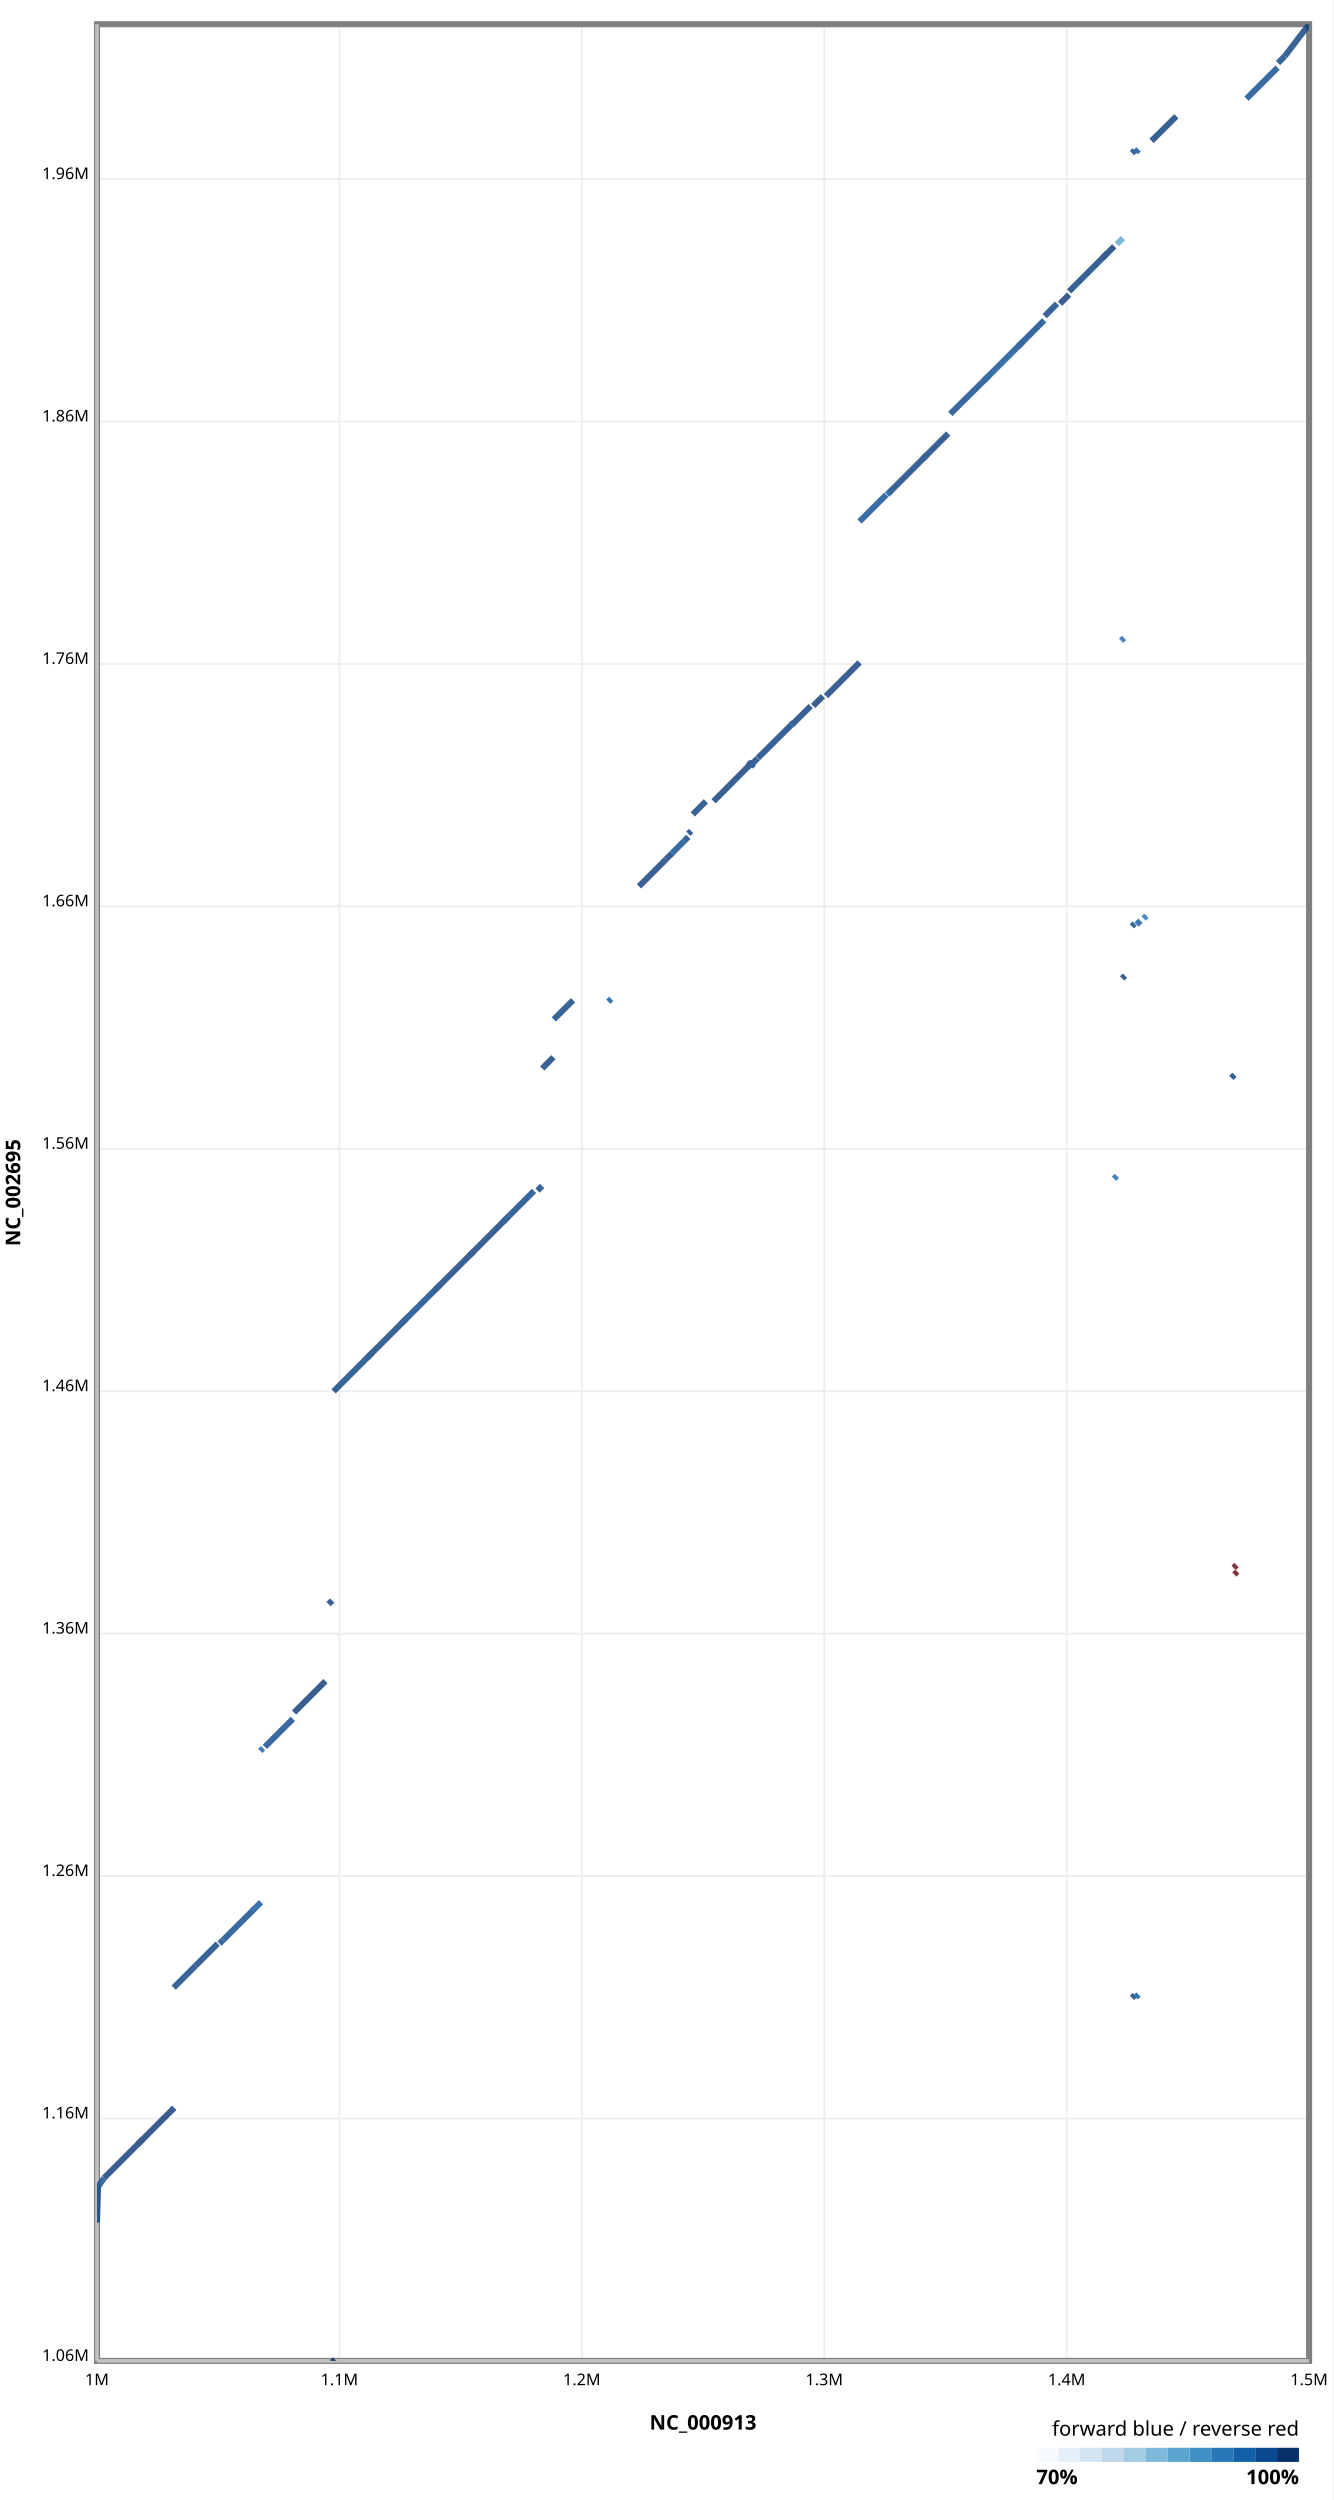
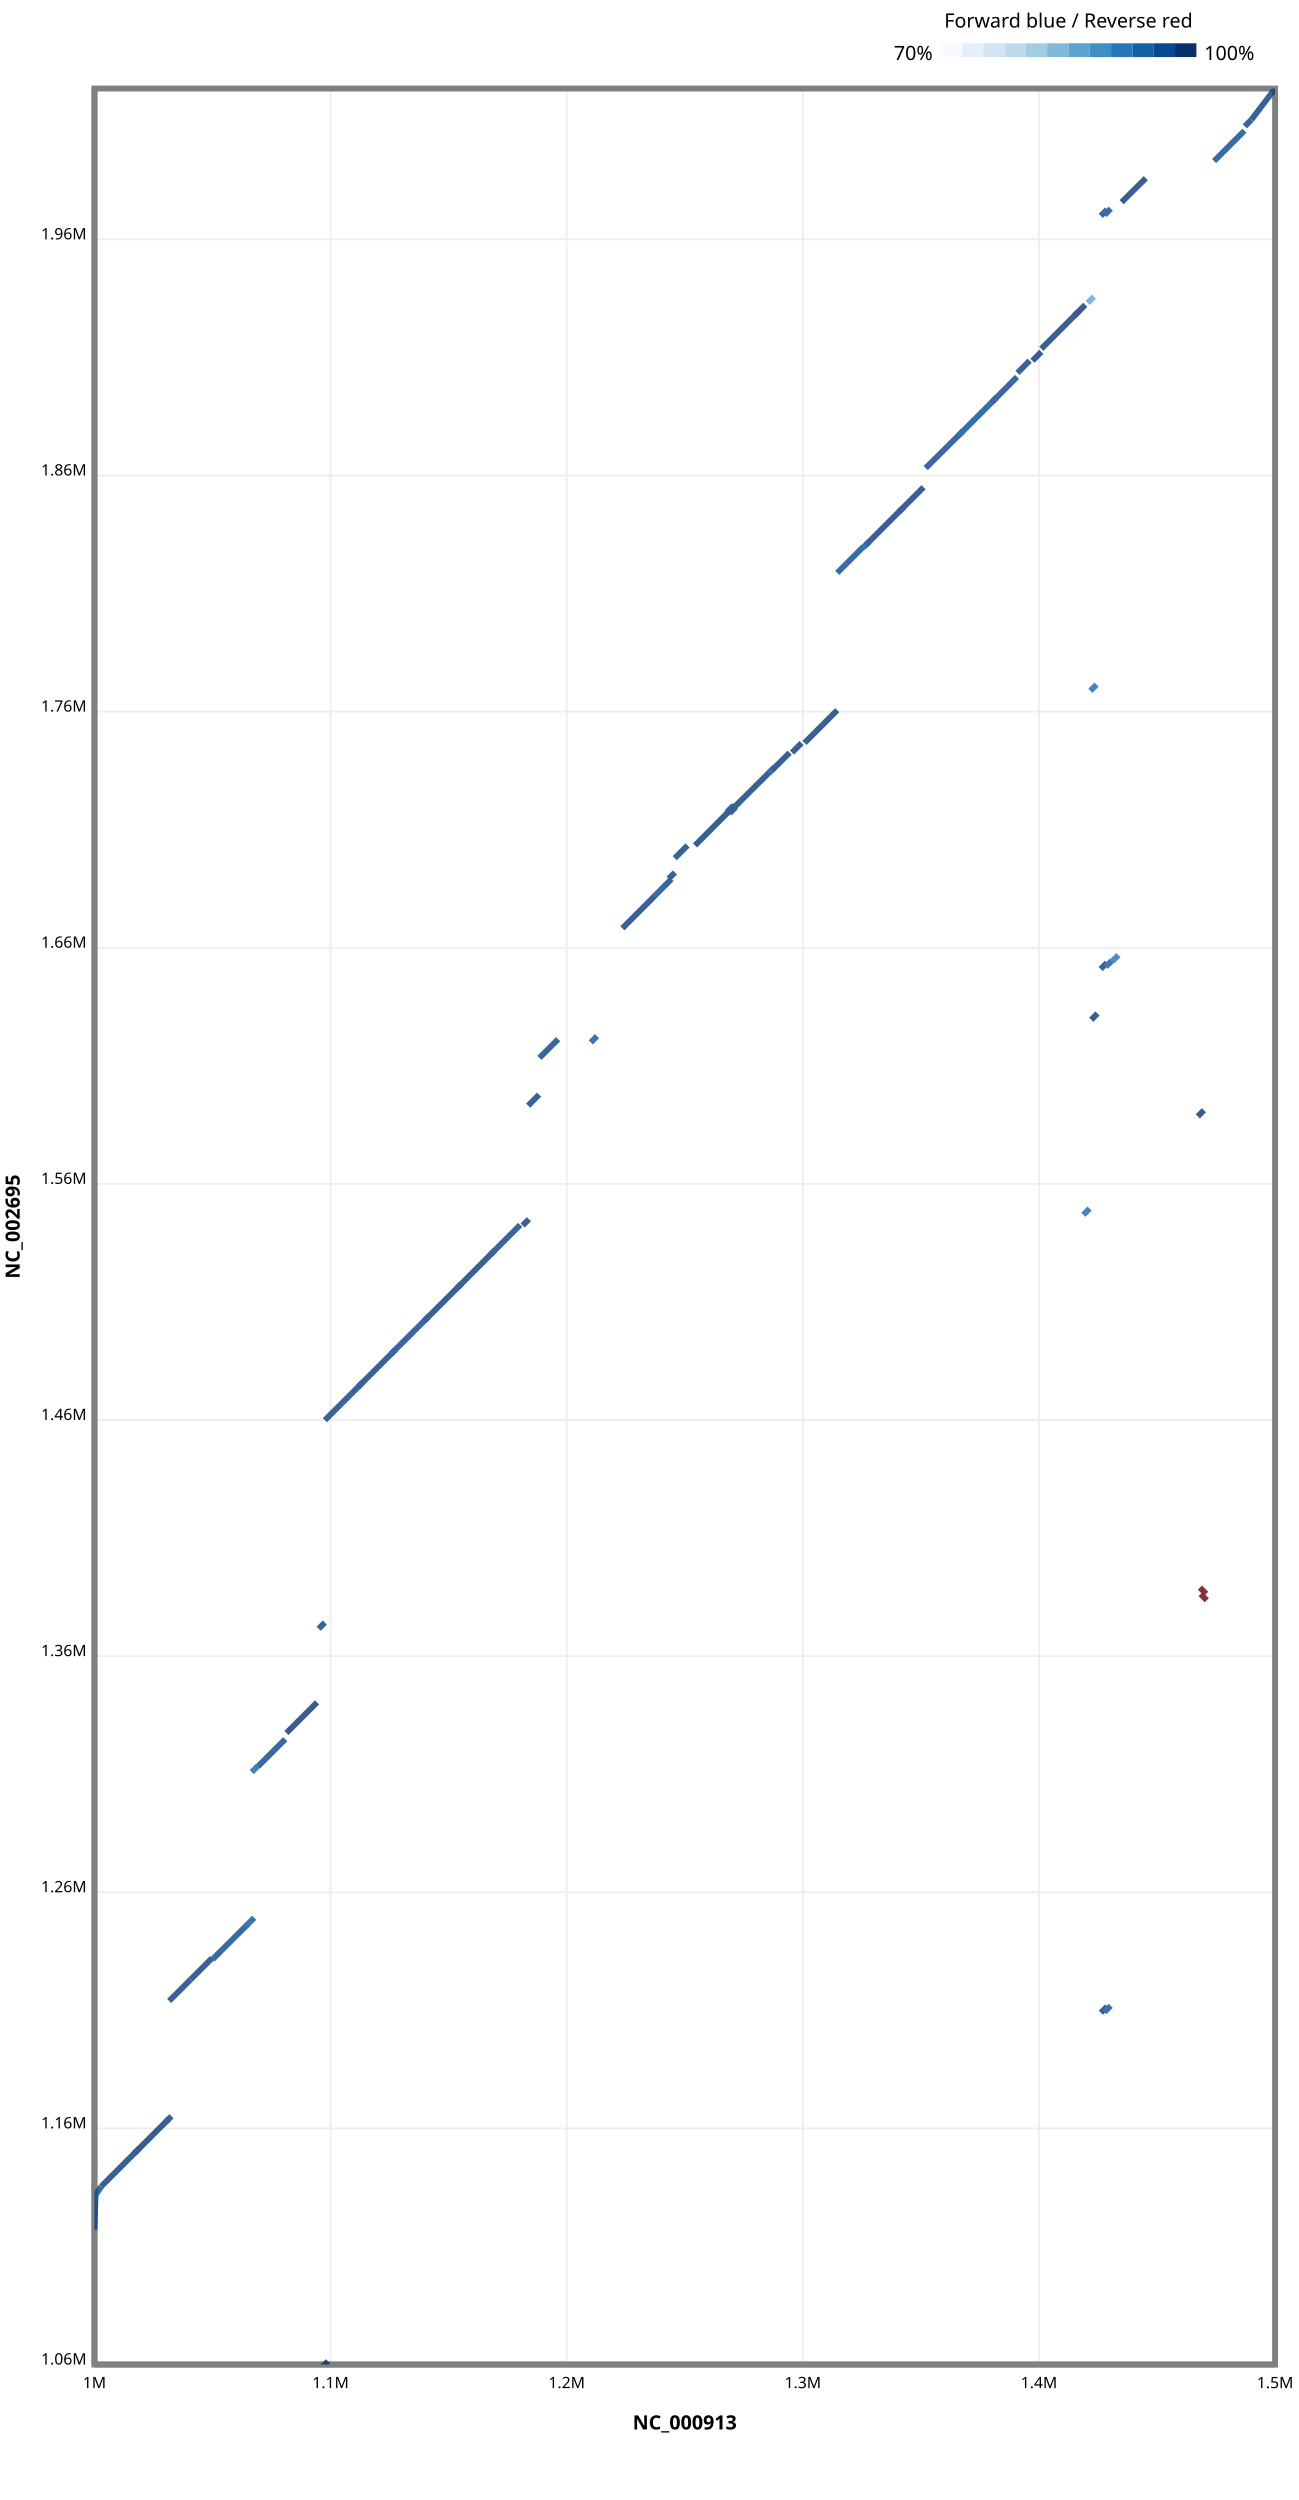
- <svg xmlns="http://www.w3.org/2000/svg" font-family="sans-serif" width="1320" height="2475" viewBox="0 0 1320 2475">
+ <svg xmlns="http://www.w3.org/2000/svg" font-family="sans-serif" width="1320" height="2541" viewBox="0 0 1320 2541">
  <rect width="100%" height="100%" fill="white" />
  <defs>
    <clipPath id="plot-clip">
-       <rect x="96.0" y="24.0" width="1200.0" height="2313.3" />
+       <rect x="96.0" y="90.0" width="1200.0" height="2313.3" />
    </clipPath>
  </defs>
  <g id="grid" stroke="#EDEDED" stroke-width="1.80">
-     <line x1="96.0" y1="24.0" x2="96.0" y2="2337.3" />
-     <line x1="336.0" y1="24.0" x2="336.0" y2="2337.3" />
-     <line x1="576.0" y1="24.0" x2="576.0" y2="2337.3" />
-     <line x1="816.0" y1="24.0" x2="816.0" y2="2337.3" />
-     <line x1="1056.0" y1="24.0" x2="1056.0" y2="2337.3" />
-     <line x1="1296.0" y1="24.0" x2="1296.0" y2="2337.3" />
-     <line x1="96.0" y1="2337.3" x2="1296.0" y2="2337.3" />
-     <line x1="96.0" y1="2097.3" x2="1296.0" y2="2097.3" />
-     <line x1="96.0" y1="1857.3" x2="1296.0" y2="1857.3" />
-     <line x1="96.0" y1="1617.3" x2="1296.0" y2="1617.3" />
-     <line x1="96.0" y1="1377.3" x2="1296.0" y2="1377.3" />
-     <line x1="96.0" y1="1137.3" x2="1296.0" y2="1137.3" />
-     <line x1="96.0" y1="897.3" x2="1296.0" y2="897.3" />
-     <line x1="96.0" y1="657.3" x2="1296.0" y2="657.3" />
-     <line x1="96.0" y1="417.3" x2="1296.0" y2="417.3" />
-     <line x1="96.0" y1="177.3" x2="1296.0" y2="177.3" />
+     <line x1="96.0" y1="90.0" x2="96.0" y2="2403.3" />
+     <line x1="336.0" y1="90.0" x2="336.0" y2="2403.3" />
+     <line x1="576.0" y1="90.0" x2="576.0" y2="2403.3" />
+     <line x1="816.0" y1="90.0" x2="816.0" y2="2403.3" />
+     <line x1="1056.0" y1="90.0" x2="1056.0" y2="2403.3" />
+     <line x1="1296.0" y1="90.0" x2="1296.0" y2="2403.3" />
+     <line x1="96.0" y1="2403.3" x2="1296.0" y2="2403.3" />
+     <line x1="96.0" y1="2163.3" x2="1296.0" y2="2163.3" />
+     <line x1="96.0" y1="1923.3" x2="1296.0" y2="1923.3" />
+     <line x1="96.0" y1="1683.3" x2="1296.0" y2="1683.3" />
+     <line x1="96.0" y1="1443.3" x2="1296.0" y2="1443.3" />
+     <line x1="96.0" y1="1203.3" x2="1296.0" y2="1203.3" />
+     <line x1="96.0" y1="963.3" x2="1296.0" y2="963.3" />
+     <line x1="96.0" y1="723.3" x2="1296.0" y2="723.3" />
+     <line x1="96.0" y1="483.3" x2="1296.0" y2="483.3" />
+     <line x1="96.0" y1="243.3" x2="1296.0" y2="243.3" />
  </g>
-   <rect x="96.0" y="24.0" width="1200.0" height="2313.3" fill="none" stroke="#808080" stroke-width="6.0" />
-   <g id="separators" stroke="#C0C0C0" stroke-width="3.60">
-     <line x1="96.0" y1="24.0" x2="96.0" y2="2337.3" />
-     <line x1="96.0" y1="2337.3" x2="1296.0" y2="2337.3" />
+   <rect x="96.0" y="90.0" width="1200.0" height="2313.3" fill="none" stroke="#808080" stroke-width="6.0" />
+   <g id="separators" stroke="#808080" stroke-width="6.0">
+     <line x1="96.0" y1="90.0" x2="96.0" y2="2403.3" />
+     <line x1="96.0" y1="2403.3" x2="1296.0" y2="2403.3" />
  </g>
  <g id="segments" stroke-width="6.0" opacity="0.8" clip-path="url(#plot-clip)">
-     <line x1="96.0" y1="2200.4" x2="97.2" y2="2162.0" stroke="#084185" />
-     <line x1="96.0" y1="2166.7" x2="103.0" y2="2156.2" stroke="#08458A" />
-     <line x1="103.0" y1="2156.2" x2="141.4" y2="2117.8" stroke="#083878" />
-     <line x1="136.6" y1="2122.6" x2="172.0" y2="2087.2" stroke="#083472" />
-     <line x1="169.7" y1="2089.5" x2="172.5" y2="2086.7" stroke="#083A7A" />
-     <line x1="171.9" y1="1967.8" x2="193.7" y2="1946.0" stroke="#083E80" />
-     <line x1="193.7" y1="1946.0" x2="215.5" y2="1924.2" stroke="#083B7C" />
-     <line x1="217.3" y1="1924.2" x2="221.0" y2="1920.5" stroke="#08468B" />
-     <line x1="221.0" y1="1920.5" x2="251.7" y2="1889.9" stroke="#08468C" />
-     <line x1="249.7" y1="1891.8" x2="258.4" y2="1883.2" stroke="#0A539E" />
-     <line x1="257.6" y1="1733.4" x2="260.5" y2="1730.6" stroke="#1460A8" />
-     <line x1="262.2" y1="1729.4" x2="289.9" y2="1701.7" stroke="#084488" />
-     <line x1="291.1" y1="1695.4" x2="322.2" y2="1664.3" stroke="#083573" />
-     <line x1="325.2" y1="1588.1" x2="328.9" y2="1584.5" stroke="#083C7D" />
-     <line x1="328.8" y1="2338.6" x2="331.6" y2="2335.7" stroke="#08306B" />
-     <line x1="330.2" y1="1377.5" x2="368.6" y2="1339.1" stroke="#083D7E" />
-     <line x1="363.8" y1="1343.9" x2="402.2" y2="1305.5" stroke="#083B7B" />
-     <line x1="397.4" y1="1310.2" x2="435.8" y2="1271.9" stroke="#084185" />
-     <line x1="431.0" y1="1276.7" x2="469.4" y2="1238.4" stroke="#083A7A" />
-     <line x1="464.7" y1="1243.1" x2="503.0" y2="1204.7" stroke="#083979" />
-     <line x1="498.2" y1="1209.5" x2="528.7" y2="1179.0" stroke="#083F81" />
-     <line x1="532.1" y1="1178.7" x2="536.7" y2="1174.1" stroke="#083C7D" />
-     <line x1="536.8" y1="1057.8" x2="547.9" y2="1046.6" stroke="#083B7B" />
-     <line x1="548.3" y1="1009.2" x2="567.3" y2="990.2" stroke="#083E7F" />
-     <line x1="602.2" y1="991.7" x2="605.1" y2="988.9" stroke="#08529C" />
-     <line x1="632.6" y1="877.5" x2="659.7" y2="850.4" stroke="#083979" />
-     <line x1="659.6" y1="850.4" x2="665.5" y2="844.6" stroke="#083876" />
-     <line x1="665.4" y1="844.6" x2="677.2" y2="832.7" stroke="#08478D" />
-     <line x1="677.2" y1="832.8" x2="681.4" y2="828.5" stroke="#083C7D" />
-     <line x1="681.4" y1="825.4" x2="684.2" y2="822.6" stroke="#083B7B" />
-     <line x1="685.8" y1="806.3" x2="698.8" y2="793.3" stroke="#083B7B" />
-     <line x1="706.4" y1="793.3" x2="743.7" y2="755.8" stroke="#083878" />
-     <line x1="739.9" y1="759.6" x2="743.7" y2="755.8" stroke="#083776" />
-     <line x1="740.9" y1="757.3" x2="743.7" y2="754.5" stroke="#083F81" />
-     <line x1="740.7" y1="758.8" x2="743.5" y2="756.0" stroke="#083877" />
-     <line x1="742.7" y1="758.1" x2="745.5" y2="755.3" stroke="#084286" />
-     <line x1="742.6" y1="757.0" x2="745.4" y2="754.1" stroke="#083D7F" />
-     <line x1="743.3" y1="758.8" x2="746.1" y2="756.0" stroke="#083878" />
-     <line x1="745.2" y1="755.6" x2="750.0" y2="750.8" stroke="#083C7D" />
-     <line x1="750.2" y1="750.6" x2="784.8" y2="716.2" stroke="#083A7A" />
-     <line x1="783.0" y1="718.1" x2="785.8" y2="715.3" stroke="#084D97" />
-     <line x1="784.5" y1="717.0" x2="802.6" y2="699.0" stroke="#083A7A" />
-     <line x1="805.0" y1="698.9" x2="814.7" y2="689.2" stroke="#083776" />
-     <line x1="817.7" y1="689.1" x2="851.0" y2="655.8" stroke="#083A7A" />
-     <line x1="850.9" y1="516.3" x2="877.4" y2="489.8" stroke="#08488E" />
-     <line x1="878.1" y1="489.8" x2="882.4" y2="485.5" stroke="#0A539E" />
-     <line x1="879.9" y1="488.0" x2="918.3" y2="449.6" stroke="#083C7D" />
-     <line x1="913.5" y1="454.4" x2="938.7" y2="429.2" stroke="#083A7A" />
-     <line x1="940.8" y1="409.8" x2="979.2" y2="371.7" stroke="#084387" />
-     <line x1="974.4" y1="376.5" x2="1012.8" y2="338.1" stroke="#084B93" />
-     <line x1="1008.0" y1="342.9" x2="1033.7" y2="317.1" stroke="#084488" />
-     <line x1="1034.2" y1="313.0" x2="1046.5" y2="300.6" stroke="#083C7E" />
-     <line x1="1049.4" y1="300.7" x2="1058.4" y2="291.6" stroke="#083673" />
-     <line x1="1058.4" y1="288.5" x2="1096.8" y2="250.1" stroke="#083A7A" />
-     <line x1="1092.0" y1="254.9" x2="1103.1" y2="243.8" stroke="#083370" />
-     <line x1="1102.9" y1="1167.0" x2="1105.7" y2="1164.1" stroke="#1764AB" />
-     <line x1="1105.6" y1="241.7" x2="1111.7" y2="235.7" stroke="#5DA5D1" />
-     <line x1="1109.9" y1="634.4" x2="1112.8" y2="631.6" stroke="#1765AB" />
-     <line x1="1110.9" y1="968.7" x2="1113.7" y2="965.9" stroke="#083471" />
-     <line x1="1120.5" y1="917.1" x2="1123.3" y2="914.3" stroke="#084285" />
-     <line x1="1120.6" y1="151.6" x2="1123.4" y2="148.8" stroke="#084489" />
-     <line x1="1120.7" y1="1978.0" x2="1123.5" y2="1975.1" stroke="#083877" />
-     <line x1="1124.4" y1="150.7" x2="1127.2" y2="147.9" stroke="#084B94" />
-     <line x1="1125.2" y1="915.3" x2="1129.0" y2="911.5" stroke="#0C56A0" />
-     <line x1="1124.3" y1="1977.3" x2="1127.1" y2="1974.5" stroke="#084F98" />
-     <line x1="1132.2" y1="909.4" x2="1135.0" y2="906.5" stroke="#2170B5" />
-     <line x1="1140.0" y1="139.5" x2="1164.6" y2="115.1" stroke="#083878" />
-     <line x1="1219.0" y1="1067.1" x2="1222.1" y2="1064.0" stroke="#083471" />
-     <line x1="1234.0" y1="97.7" x2="1264.8" y2="66.9" stroke="#08478D" />
-     <line x1="1265.2" y1="62.4" x2="1271.9" y2="55.7" stroke="#083D7E" />
-     <line x1="1271.9" y1="55.7" x2="1296.0" y2="24.0" stroke="#083C7D" />
-     <line x1="1221.3" y1="1552.2" x2="1224.2" y2="1549.4" stroke="#67000D" />
-     <line x1="1222.0" y1="1558.8" x2="1224.9" y2="1555.9" stroke="#67000D" />
+     <line x1="96.0" y1="2266.4" x2="97.2" y2="2228.0" stroke="#084185" />
+     <line x1="96.0" y1="2232.7" x2="103.0" y2="2222.2" stroke="#08458A" />
+     <line x1="103.0" y1="2222.2" x2="141.4" y2="2183.8" stroke="#083878" />
+     <line x1="136.6" y1="2188.6" x2="172.0" y2="2153.2" stroke="#083472" />
+     <line x1="167.9" y1="2157.3" x2="174.3" y2="2150.9" stroke="#083A7A" />
+     <line x1="171.9" y1="2033.8" x2="193.7" y2="2012.0" stroke="#083E80" />
+     <line x1="193.7" y1="2012.0" x2="215.5" y2="1990.2" stroke="#083B7C" />
+     <line x1="216.0" y1="1991.6" x2="222.3" y2="1985.2" stroke="#08468B" />
+     <line x1="221.0" y1="1986.5" x2="251.7" y2="1955.9" stroke="#08468C" />
+     <line x1="249.7" y1="1957.8" x2="258.4" y2="1949.2" stroke="#0A539E" />
+     <line x1="255.9" y1="1801.2" x2="262.2" y2="1794.8" stroke="#1460A8" />
+     <line x1="262.2" y1="1795.4" x2="289.9" y2="1767.7" stroke="#084488" />
+     <line x1="291.1" y1="1761.4" x2="322.2" y2="1730.3" stroke="#083573" />
+     <line x1="323.9" y1="1655.5" x2="330.2" y2="1649.1" stroke="#083C7D" />
+     <line x1="327.0" y1="2406.3" x2="333.4" y2="2400.0" stroke="#08306B" />
+     <line x1="330.2" y1="1443.5" x2="368.6" y2="1405.1" stroke="#083D7E" />
+     <line x1="363.8" y1="1409.9" x2="402.2" y2="1371.5" stroke="#083B7B" />
+     <line x1="397.4" y1="1376.2" x2="435.8" y2="1337.9" stroke="#084185" />
+     <line x1="431.0" y1="1342.7" x2="469.4" y2="1304.4" stroke="#083A7A" />
+     <line x1="464.7" y1="1309.1" x2="503.0" y2="1270.7" stroke="#083979" />
+     <line x1="498.2" y1="1275.5" x2="528.7" y2="1245.0" stroke="#083F81" />
+     <line x1="531.2" y1="1245.6" x2="537.6" y2="1239.2" stroke="#083C7D" />
+     <line x1="536.8" y1="1123.8" x2="547.9" y2="1112.6" stroke="#083B7B" />
+     <line x1="548.3" y1="1075.2" x2="567.3" y2="1056.2" stroke="#083E7F" />
+     <line x1="600.5" y1="1059.5" x2="606.8" y2="1053.1" stroke="#08529C" />
+     <line x1="632.6" y1="943.5" x2="659.7" y2="916.4" stroke="#083979" />
+     <line x1="659.4" y1="916.7" x2="665.7" y2="910.3" stroke="#083876" />
+     <line x1="665.4" y1="910.6" x2="677.2" y2="898.7" stroke="#08478D" />
+     <line x1="676.1" y1="899.8" x2="682.5" y2="893.4" stroke="#083C7D" />
+     <line x1="679.6" y1="893.2" x2="686.0" y2="886.8" stroke="#083B7B" />
+     <line x1="685.8" y1="872.3" x2="698.8" y2="859.3" stroke="#083B7B" />
+     <line x1="706.4" y1="859.3" x2="743.7" y2="821.8" stroke="#083878" />
+     <line x1="738.6" y1="826.9" x2="745.0" y2="820.5" stroke="#083776" />
+     <line x1="739.1" y1="825.1" x2="745.5" y2="818.8" stroke="#083F81" />
+     <line x1="738.9" y1="826.6" x2="745.3" y2="820.2" stroke="#083877" />
+     <line x1="740.9" y1="825.9" x2="747.2" y2="819.5" stroke="#084286" />
+     <line x1="740.8" y1="824.7" x2="747.1" y2="818.4" stroke="#083D7F" />
+     <line x1="741.5" y1="826.6" x2="747.9" y2="820.2" stroke="#083878" />
+     <line x1="744.4" y1="822.4" x2="750.8" y2="816.0" stroke="#083C7D" />
+     <line x1="750.2" y1="816.6" x2="784.8" y2="782.2" stroke="#083A7A" />
+     <line x1="781.2" y1="785.9" x2="787.6" y2="779.5" stroke="#084D97" />
+     <line x1="784.5" y1="783.0" x2="802.6" y2="765.0" stroke="#083A7A" />
+     <line x1="805.0" y1="764.9" x2="814.7" y2="755.2" stroke="#083776" />
+     <line x1="817.7" y1="755.1" x2="851.0" y2="721.8" stroke="#083A7A" />
+     <line x1="850.9" y1="582.3" x2="877.4" y2="555.8" stroke="#08488E" />
+     <line x1="877.1" y1="556.8" x2="883.5" y2="550.4" stroke="#0A539E" />
+     <line x1="879.9" y1="554.0" x2="918.3" y2="515.6" stroke="#083C7D" />
+     <line x1="913.5" y1="520.4" x2="938.7" y2="495.2" stroke="#083A7A" />
+     <line x1="940.8" y1="475.8" x2="979.2" y2="437.7" stroke="#084387" />
+     <line x1="974.4" y1="442.5" x2="1012.8" y2="404.1" stroke="#084B93" />
+     <line x1="1008.0" y1="408.9" x2="1033.7" y2="383.1" stroke="#084488" />
+     <line x1="1034.2" y1="379.0" x2="1046.5" y2="366.6" stroke="#083C7E" />
+     <line x1="1049.4" y1="366.7" x2="1058.4" y2="357.6" stroke="#083673" />
+     <line x1="1058.4" y1="354.5" x2="1096.8" y2="316.1" stroke="#083A7A" />
+     <line x1="1092.0" y1="320.9" x2="1103.1" y2="309.8" stroke="#083370" />
+     <line x1="1101.1" y1="1234.7" x2="1107.5" y2="1228.4" stroke="#1764AB" />
+     <line x1="1105.5" y1="307.9" x2="1111.8" y2="301.5" stroke="#5DA5D1" />
+     <line x1="1108.2" y1="702.2" x2="1114.5" y2="695.8" stroke="#1765AB" />
+     <line x1="1109.1" y1="1036.5" x2="1115.5" y2="1030.1" stroke="#083471" />
+     <line x1="1118.7" y1="984.9" x2="1125.1" y2="978.5" stroke="#084285" />
+     <line x1="1118.8" y1="219.4" x2="1125.2" y2="213.0" stroke="#084489" />
+     <line x1="1118.9" y1="2045.7" x2="1125.3" y2="2039.4" stroke="#083877" />
+     <line x1="1122.6" y1="218.5" x2="1129.0" y2="212.1" stroke="#084B94" />
+     <line x1="1123.9" y1="982.6" x2="1130.3" y2="976.2" stroke="#0C56A0" />
+     <line x1="1122.5" y1="2045.1" x2="1128.9" y2="2038.7" stroke="#084F98" />
+     <line x1="1130.4" y1="977.1" x2="1136.8" y2="970.8" stroke="#2170B5" />
+     <line x1="1140.0" y1="205.5" x2="1164.6" y2="181.1" stroke="#083878" />
+     <line x1="1217.4" y1="1134.7" x2="1223.7" y2="1128.4" stroke="#083471" />
+     <line x1="1234.0" y1="163.7" x2="1264.8" y2="132.9" stroke="#08478D" />
+     <line x1="1265.2" y1="128.4" x2="1271.9" y2="121.7" stroke="#083D7E" />
+     <line x1="1271.9" y1="121.7" x2="1296.0" y2="90.0" stroke="#083C7D" />
+     <line x1="1219.6" y1="1613.6" x2="1225.9" y2="1620.0" stroke="#67000D" />
+     <line x1="1220.3" y1="1620.2" x2="1226.6" y2="1626.5" stroke="#67000D" />
  </g>
-   <text x="96.0" y="2361.324" font-size="16" text-anchor="middle">1M</text>
-   <text x="336.0" y="2361.324" font-size="16" text-anchor="middle">1.1M</text>
-   <text x="576.0" y="2361.324" font-size="16" text-anchor="middle">1.2M</text>
-   <text x="816.0" y="2361.324" font-size="16" text-anchor="middle">1.3M</text>
-   <text x="1056.0" y="2361.324" font-size="16" text-anchor="middle">1.4M</text>
-   <text x="1296.0" y="2361.324" font-size="16" text-anchor="middle">1.5M</text>
-   <text x="88.0" y="2337.3" font-size="16" text-anchor="end">1.06M</text>
-   <text x="88.0" y="2097.3" font-size="16" text-anchor="end">1.16M</text>
-   <text x="88.0" y="1857.3" font-size="16" text-anchor="end">1.26M</text>
-   <text x="88.0" y="1617.3" font-size="16" text-anchor="end">1.36M</text>
-   <text x="88.0" y="1377.3" font-size="16" text-anchor="end">1.46M</text>
-   <text x="88.0" y="1137.3" font-size="16" text-anchor="end">1.56M</text>
-   <text x="88.0" y="897.3" font-size="16" text-anchor="end">1.66M</text>
-   <text x="88.0" y="657.3" font-size="16" text-anchor="end">1.76M</text>
-   <text x="88.0" y="417.3" font-size="16" text-anchor="end">1.86M</text>
-   <text x="88.0" y="177.3" font-size="16" text-anchor="end">1.96M</text>
-   <text x="696.0" y="2405.324" font-size="20" font-weight="bold" text-anchor="middle">NC_000913</text>
-   <text x="20.0" y="1180.7" font-size="20" font-weight="bold" text-anchor="middle" transform="rotate(-90 20.0 1180.7)">NC_002695</text>
-   <rect x="1026.0" y="2423.3" width="21.7" height="14.0" fill="#F7FBFF" />
-   <rect x="1047.7" y="2423.3" width="21.7" height="14.0" fill="#E5EFF9" />
-   <rect x="1069.3" y="2423.3" width="21.7" height="14.0" fill="#D3E4F3" />
-   <rect x="1091.0" y="2423.3" width="21.7" height="14.0" fill="#BFD8EC" />
-   <rect x="1112.7" y="2423.3" width="21.7" height="14.0" fill="#A2CCE2" />
-   <rect x="1134.3" y="2423.3" width="21.7" height="14.0" fill="#7EB8DA" />
-   <rect x="1156.0" y="2423.3" width="21.7" height="14.0" fill="#5CA4D0" />
-   <rect x="1177.7" y="2423.3" width="21.7" height="14.0" fill="#3F8FC4" />
-   <rect x="1199.3" y="2423.3" width="21.7" height="14.0" fill="#2777B8" />
-   <rect x="1221.0" y="2423.3" width="21.7" height="14.0" fill="#1360A7" />
-   <rect x="1242.7" y="2423.3" width="21.7" height="14.0" fill="#08488F" />
-   <rect x="1264.3" y="2423.3" width="21.7" height="14.0" fill="#08306B" />
-   <text x="1286.0" y="2411.324" font-size="20" text-anchor="end">forward blue / reverse red</text>
-   <text x="1026.0" y="2459.324" font-size="20" font-weight="bold">70%</text>
-   <text x="1286.0" y="2459.324" font-size="20" font-weight="bold" text-anchor="end">100%</text>
+   <text x="96.0" y="2427.324" font-size="16" text-anchor="middle">1M</text>
+   <text x="336.0" y="2427.324" font-size="16" text-anchor="middle">1.1M</text>
+   <text x="576.0" y="2427.324" font-size="16" text-anchor="middle">1.2M</text>
+   <text x="816.0" y="2427.324" font-size="16" text-anchor="middle">1.3M</text>
+   <text x="1056.0" y="2427.324" font-size="16" text-anchor="middle">1.4M</text>
+   <text x="1296.0" y="2427.324" font-size="16" text-anchor="middle">1.5M</text>
+   <text x="88.0" y="2403.3" font-size="16" text-anchor="end">1.06M</text>
+   <text x="88.0" y="2163.3" font-size="16" text-anchor="end">1.16M</text>
+   <text x="88.0" y="1923.3" font-size="16" text-anchor="end">1.26M</text>
+   <text x="88.0" y="1683.3" font-size="16" text-anchor="end">1.36M</text>
+   <text x="88.0" y="1443.3" font-size="16" text-anchor="end">1.46M</text>
+   <text x="88.0" y="1203.3" font-size="16" text-anchor="end">1.56M</text>
+   <text x="88.0" y="963.3" font-size="16" text-anchor="end">1.66M</text>
+   <text x="88.0" y="723.3" font-size="16" text-anchor="end">1.76M</text>
+   <text x="88.0" y="483.3" font-size="16" text-anchor="end">1.86M</text>
+   <text x="88.0" y="243.3" font-size="16" text-anchor="end">1.96M</text>
+   <text x="696.0" y="2469.3" font-size="20" font-weight="bold" fill="#000000" text-anchor="middle">NC_000913</text>
+   <text x="20.0" y="1246.7" font-size="20" font-weight="bold" fill="#000000" text-anchor="middle" transform="rotate(-90 20.0 1246.7)">NC_002695</text>
+   <rect x="912.0" y="4.0" width="356.0" height="62" rx="4" fill="white" opacity="0.85" />
+   <rect x="956.0" y="44.0" width="21.7" height="14.0" fill="#F7FBFF" />
+   <rect x="977.7" y="44.0" width="21.7" height="14.0" fill="#E5EFF9" />
+   <rect x="999.3" y="44.0" width="21.7" height="14.0" fill="#D3E4F3" />
+   <rect x="1021.0" y="44.0" width="21.7" height="14.0" fill="#BFD8EC" />
+   <rect x="1042.7" y="44.0" width="21.7" height="14.0" fill="#A2CCE2" />
+   <rect x="1064.3" y="44.0" width="21.7" height="14.0" fill="#7EB8DA" />
+   <rect x="1086.0" y="44.0" width="21.7" height="14.0" fill="#5CA4D0" />
+   <rect x="1107.7" y="44.0" width="21.7" height="14.0" fill="#3F8FC4" />
+   <rect x="1129.3" y="44.0" width="21.7" height="14.0" fill="#2777B8" />
+   <rect x="1151.0" y="44.0" width="21.7" height="14.0" fill="#1360A7" />
+   <rect x="1172.7" y="44.0" width="21.7" height="14.0" fill="#08488F" />
+   <rect x="1194.3" y="44.0" width="21.7" height="14.0" fill="#08306B" />
+   <text x="1086.0" y="28" font-size="20" text-anchor="middle">Forward blue / Reverse red</text>
+   <text x="948.0" y="61.0" font-size="20" text-anchor="end">70%</text>
+   <text x="1224.0" y="61.0" font-size="20">100%</text>
</svg>
